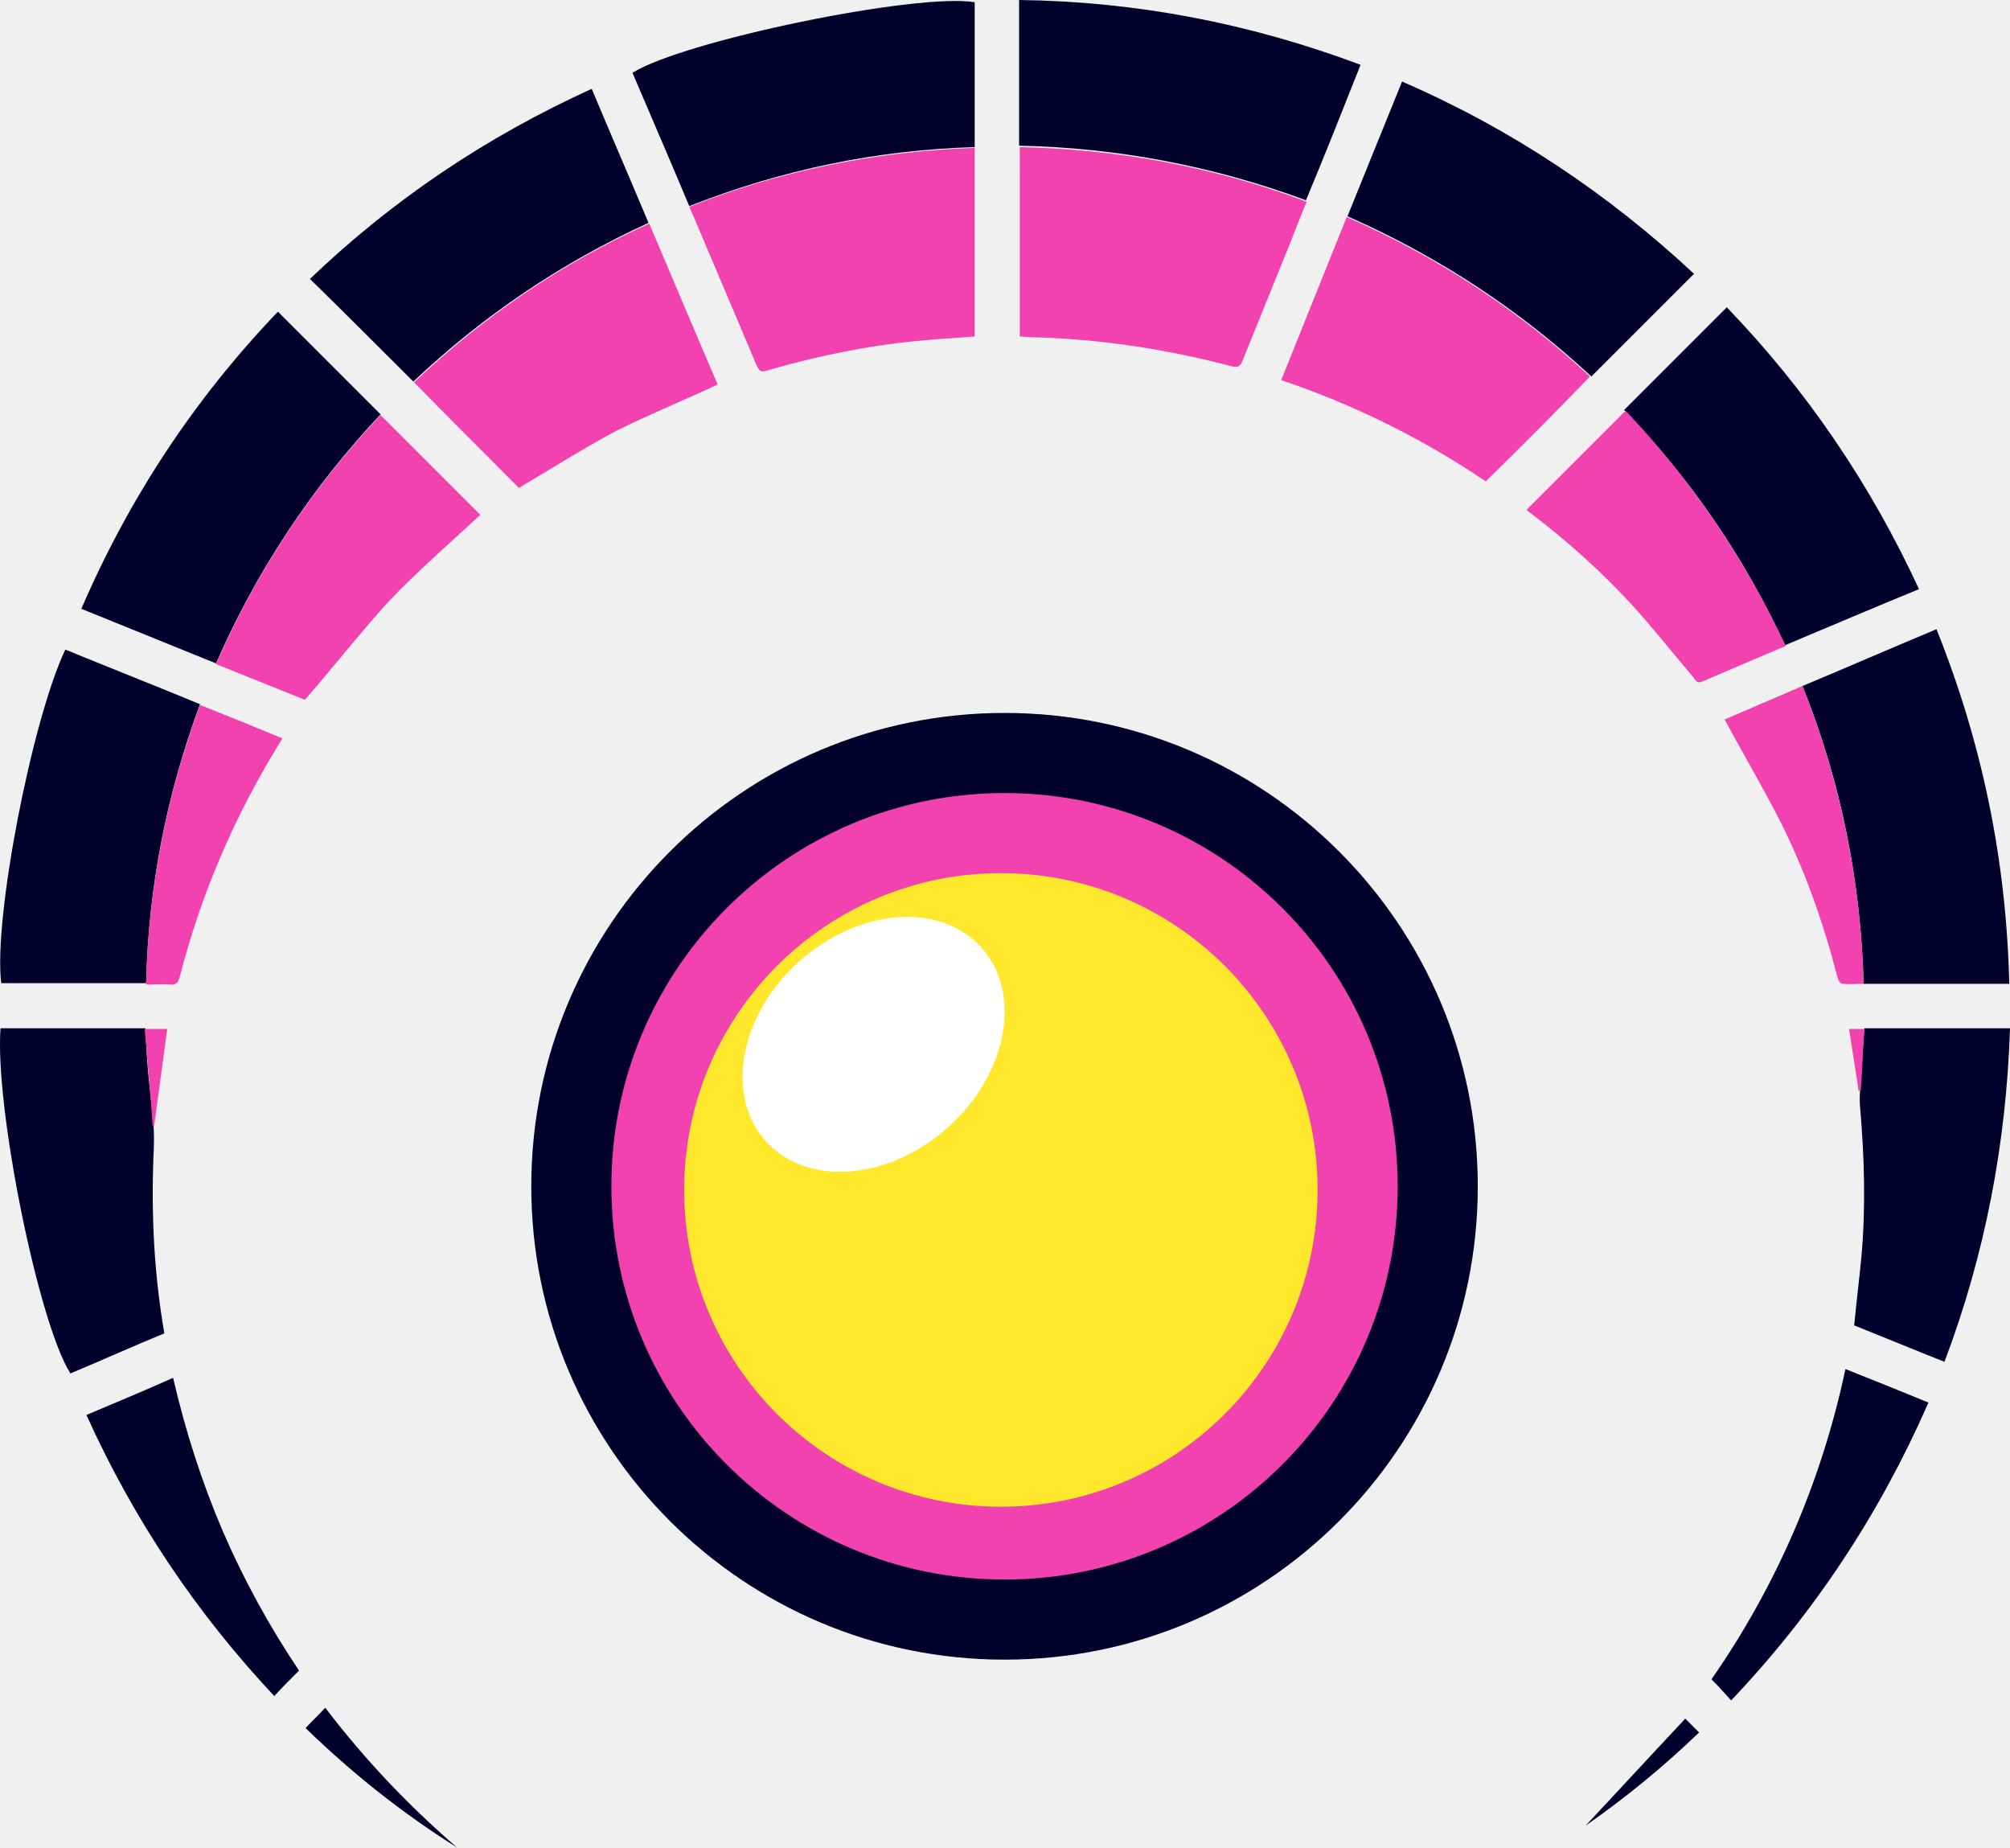
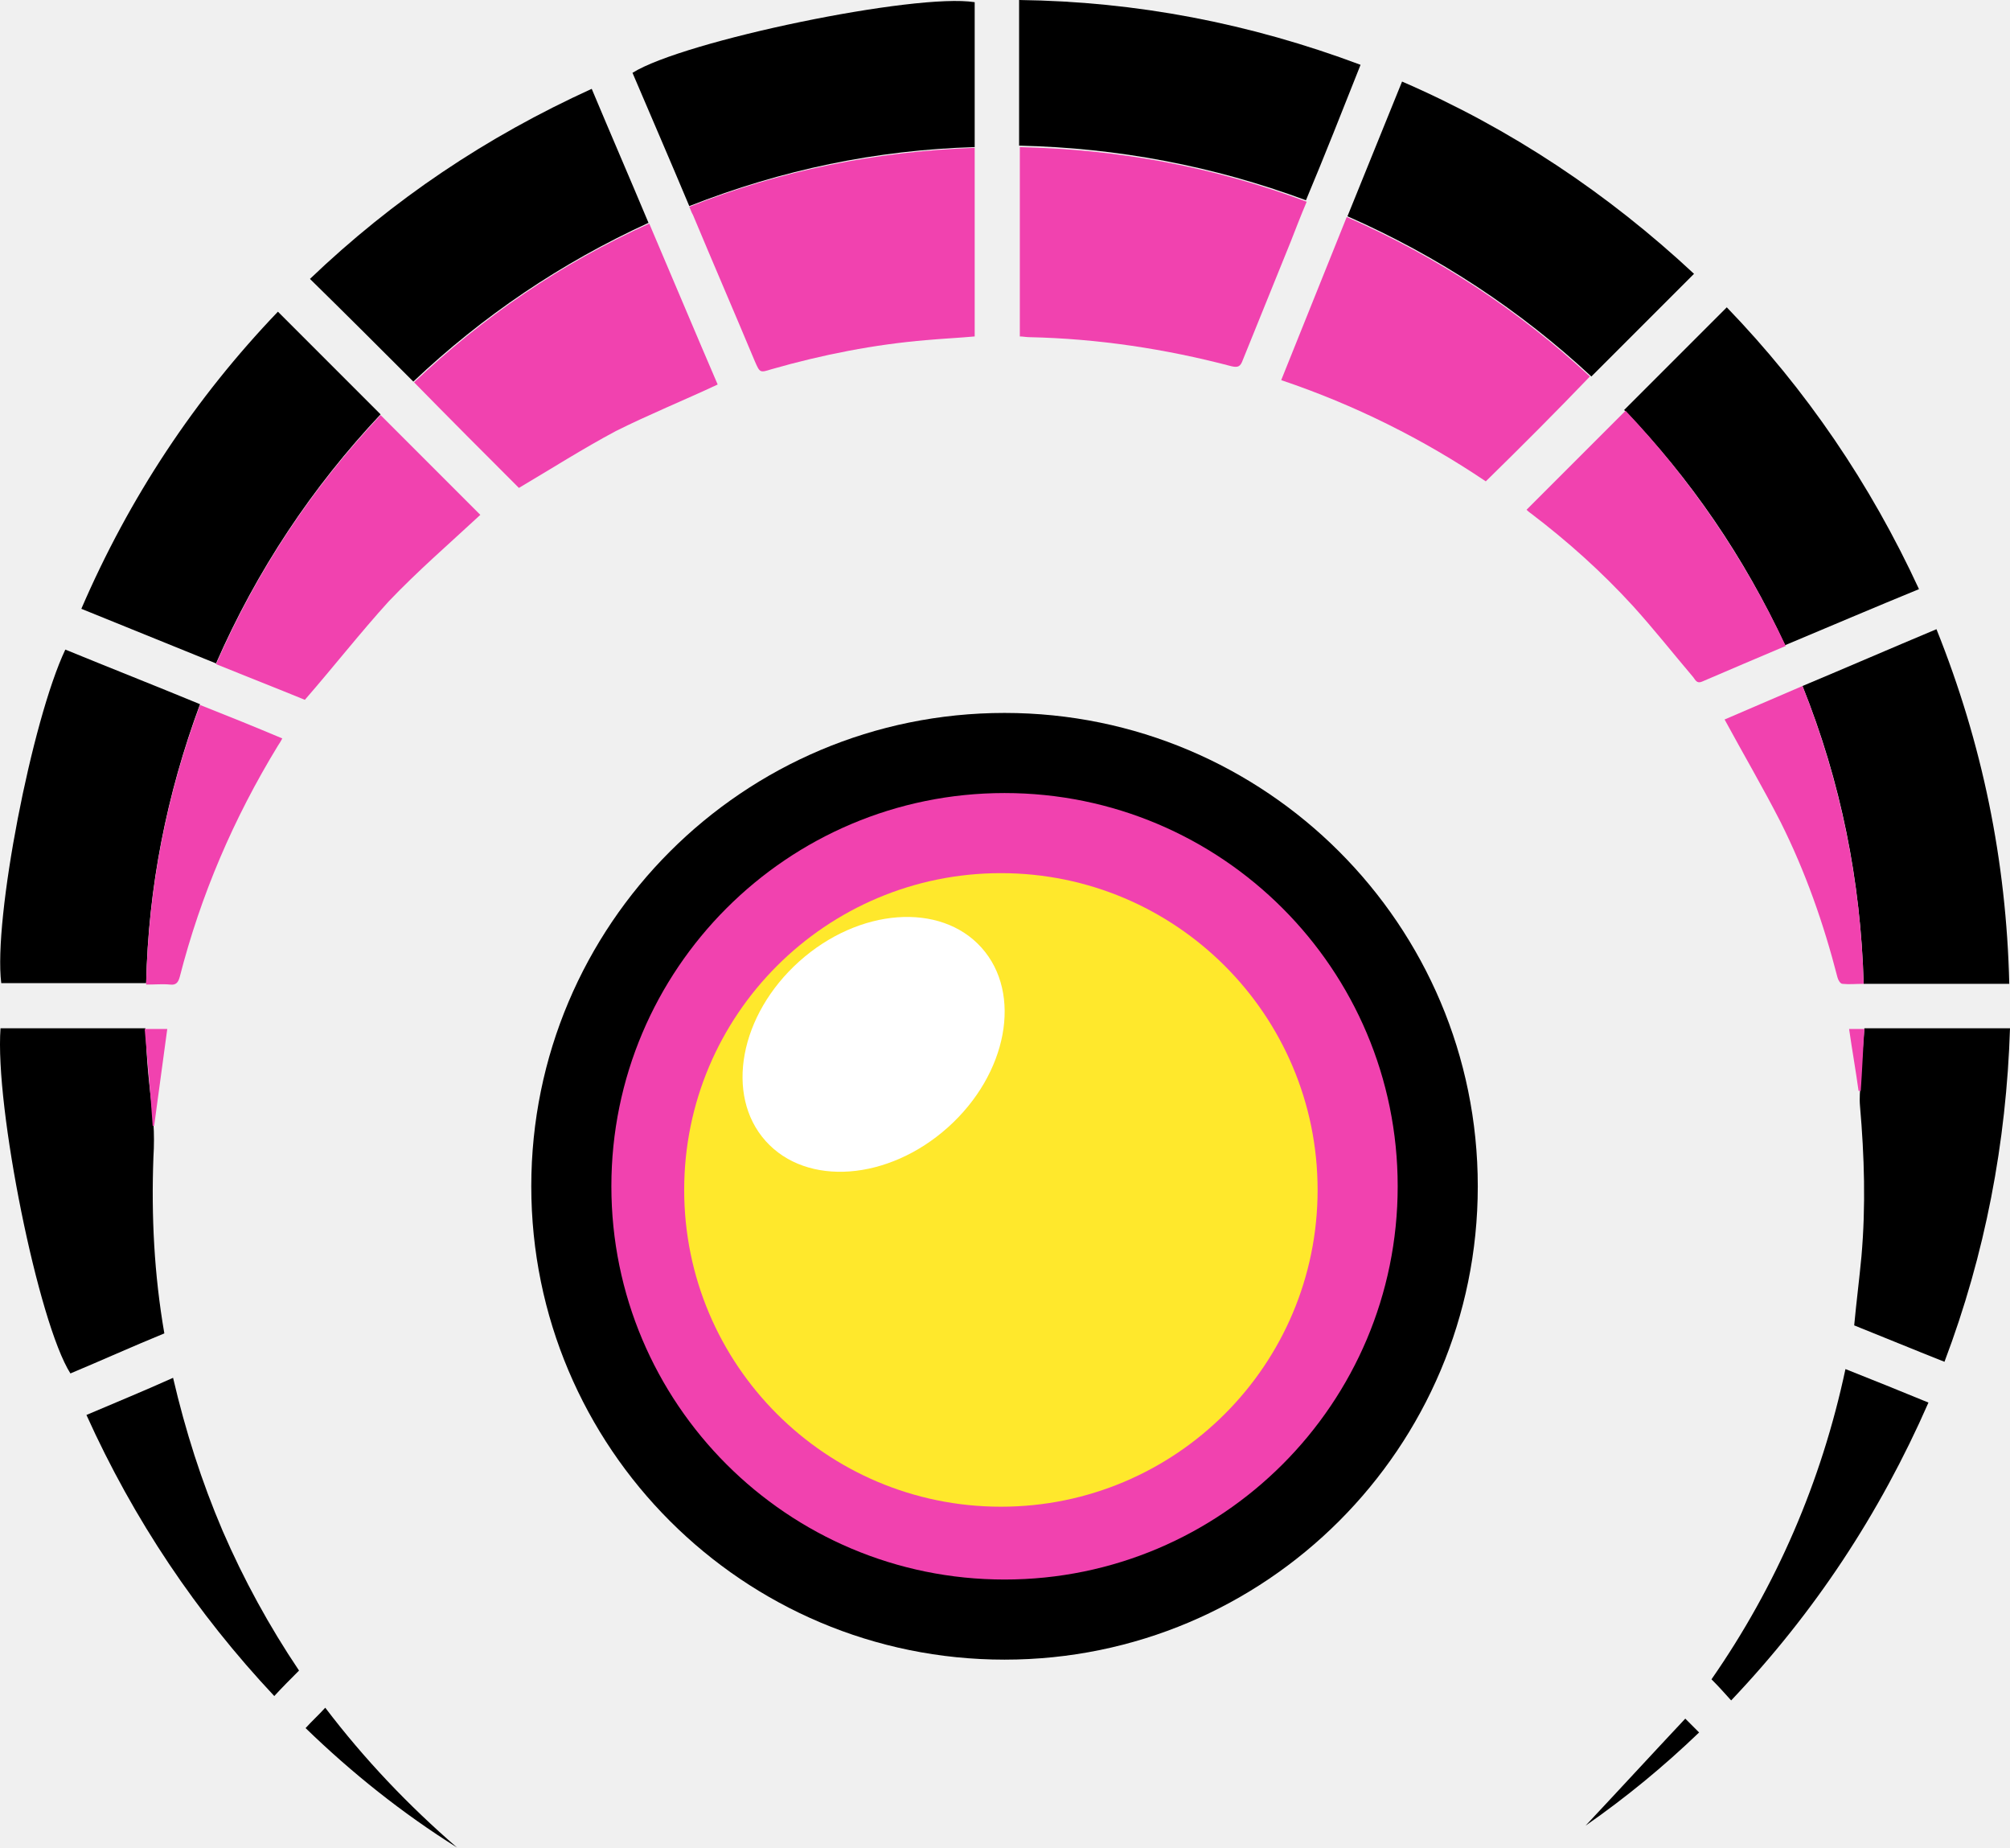
<svg xmlns="http://www.w3.org/2000/svg" version="1.1" id="Livello_1" x="0" y="0" xml:space="preserve" width="276.072" height="253.7">
  <defs id="defs40" />
  <style type="text/css" id="style2">.st1{fill:#b572ff}.st2{fill:#68ffaa}</style>
  <g id="g14" transform="translate(-1162.028 -262.1)">
-     <circle class="st1" cx="1300" cy="425" r="65" id="circle6" style="fill:#00002b;fill-opacity:1" />
+     <circle class="st1" cx="1300" cy="425" r="65" id="circle6" style="fill:#000000;fill-opacity:1" />
    <circle class="st2" cx="1300" cy="425" r="54" id="circle8" style="fill:#f142af;fill-opacity:1" />
    <circle cx="1299.5" cy="425.5" r="43.5" id="circle10" fill="#1a1a1a" style="fill:#ffe82c;fill-opacity:1" />
    <ellipse transform="rotate(-41.834 1282.023 405.484)" cx="1282" cy="405.5" rx="19.9" ry="15.3" id="ellipse12" fill="#fff" />
  </g>
  <g id="g72" transform="translate(-1162.028 -262.1)">
    <g id="g46">
      <g id="g44">
-         <path class="st1" d="M1428 348.5c6.3 15.7 9.6 31.8 10 48.7h-20c-.4-14.1-3.1-27.7-8.4-40.9 6.2-2.6 12.2-5.2 18.4-7.8z" id="path16" style="fill:#00002b;fill-opacity:1" />
-         <path class="st1" d="M1200.2 304.9l14.1 14.1c-9.4 10-17 21.4-22.6 34.2-6.2-2.5-12.3-5-18.5-7.5 6.6-15.3 15.6-28.9 27-40.8z" id="path18" style="fill:#00002b;fill-opacity:1" />
-         <path class="st1" d="M1394.7 299.7l-14.1 14.1c-9.8-9.1-21-16.5-33.5-22 2.5-6.2 5-12.3 7.5-18.5 15 6.5 28.3 15.4 40.1 26.4z" id="path20" style="fill:#00002b;fill-opacity:1" />
-         <path class="st1" d="M1256.7 290.4c-2.6-6.2-5.2-12.2-7.8-18.3 7-4.4 38.9-11 47-9.7v19.9c-13.5.4-26.5 3.1-39.2 8.1z" id="path22" fill="#b572fd" fill-opacity="1" style="fill:#00002b;fill-opacity:1" />
-         <path class="st1" d="M1341.4 289.6c-12.7-4.7-25.8-7.2-39.4-7.5v-20c16.1.2 31.7 3.2 46.9 8.9-2.5 6.3-4.9 12.4-7.5 18.6z" id="path24" style="fill:#00002b;fill-opacity:1" />
-         <path class="st1" d="M1407.2 350.7c-5.6-12.1-13-22.9-22.1-32.3l14.1-14.1c10.9 11.3 19.7 24.2 26.4 38.7-6.1 2.5-12.2 5.1-18.4 7.7z" id="path26" style="fill:#00002b;fill-opacity:1" />
-         <path class="st1" d="M1171 351.3c6.1 2.5 12.2 4.9 18.5 7.5-4.6 12.4-7.1 25.1-7.4 38.3h-19.9c-1.1-8.8 4.2-36.1 8.8-45.8z" id="path28" style="fill:#00002b;fill-opacity:1" />
-         <path class="st1" d="M1243.3 274.3c2.6 6.2 5.2 12.2 7.8 18.4-12 5.5-22.8 12.8-32.3 21.8-4.7-4.7-9.3-9.3-14.2-14.1 11.4-10.9 24.2-19.5 38.7-26.1z" id="path30" style="fill:#00002b;fill-opacity:1" />
-         <path class="st1" d="M1184.6 445.2c-4.4 1.8-8.6 3.7-12.9 5.5-4.4-6.9-10.4-36.6-9.6-47.4h19.9c.1 2.1.2 4.2.4 6.3.2 2.2.5 4.4.7 6.7.1 1.5.1 3.1 0 4.7-.3 8.1.1 16.1 1.5 24.2z" id="path32" style="fill:#00002b;fill-opacity:1" />
-         <path class="st1" d="M1429.1 449.1c-4.3-1.7-8.4-3.4-12.4-5 .3-3.2.7-6.3 1-9.5.6-6.9.4-13.7-.2-20.6-.1-1.1 0-2.2.1-3.3.1-2.4.3-4.9.5-7.4h20c-.5 15.7-3.4 31-9 45.8z" id="path34" style="fill:#00002b;fill-opacity:1" />
-         <path class="st1" d="M1203.1 491.5c-1.2 1.2-2.3 2.3-3.4 3.5-10.7-11.4-19.3-24.2-25.8-38.6 4-1.7 7.9-3.3 11.9-5.1 1.7 7.3 3.9 14.2 6.8 21 2.9 6.7 6.4 13.1 10.5 19.2z" id="path36" style="fill:#00002b;fill-opacity:1" />
-         <path class="st1" d="M1399.8 495.6c-.9-1-1.7-1.9-2.7-2.9 8.9-12.8 15.1-27.1 18.4-42.6 3.8 1.5 7.5 3 11.4 4.6-6.7 15.3-15.7 28.9-27.1 40.9z" id="path38" style="fill:#00002b;fill-opacity:1" />
-         <path class="st1" d="M1204 499.4c.9-1 1.8-1.8 2.7-2.8 5.4 7.1 11.4 13.4 18.1 19.2-7.5-4.7-14.4-10.2-20.8-16.4z" id="path40" style="fill:#00002b;fill-opacity:1" />
-         <path class="st1" d="M1379.8 512.8c4.6-4.9 9.1-9.8 13.7-14.7l1.9 1.9c-4.9 4.7-10 8.9-15.6 12.8z" id="path42" style="fill:#00002b;fill-opacity:1" />
+         <path class="st1" d="M1428 348.5c6.3 15.7 9.6 31.8 10 48.7h-20c-.4-14.1-3.1-27.7-8.4-40.9 6.2-2.6 12.2-5.2 18.4-7.8z" id="path16" style="fill:#000000;fill-opacity:1" />
+         <path class="st1" d="M1200.2 304.9l14.1 14.1c-9.4 10-17 21.4-22.6 34.2-6.2-2.5-12.3-5-18.5-7.5 6.6-15.3 15.6-28.9 27-40.8z" id="path18" style="fill:#000000;fill-opacity:1" />
+         <path class="st1" d="M1394.7 299.7l-14.1 14.1c-9.8-9.1-21-16.5-33.5-22 2.5-6.2 5-12.3 7.5-18.5 15 6.5 28.3 15.4 40.1 26.4z" id="path20" style="fill:#000000;fill-opacity:1" />
+         <path class="st1" d="M1256.7 290.4c-2.6-6.2-5.2-12.2-7.8-18.3 7-4.4 38.9-11 47-9.7v19.9c-13.5.4-26.5 3.1-39.2 8.1z" id="path22" fill="#b572fd" fill-opacity="1" style="fill:#000000;fill-opacity:1" />
+         <path class="st1" d="M1341.4 289.6c-12.7-4.7-25.8-7.2-39.4-7.5v-20c16.1.2 31.7 3.2 46.9 8.9-2.5 6.3-4.9 12.4-7.5 18.6z" id="path24" style="fill:#000000;fill-opacity:1" />
+         <path class="st1" d="M1407.2 350.7c-5.6-12.1-13-22.9-22.1-32.3l14.1-14.1c10.9 11.3 19.7 24.2 26.4 38.7-6.1 2.5-12.2 5.1-18.4 7.7z" id="path26" style="fill:#000000;fill-opacity:1" />
+         <path class="st1" d="M1171 351.3c6.1 2.5 12.2 4.9 18.5 7.5-4.6 12.4-7.1 25.1-7.4 38.3h-19.9c-1.1-8.8 4.2-36.1 8.8-45.8z" id="path28" style="fill:#000000;fill-opacity:1" />
+         <path class="st1" d="M1243.3 274.3c2.6 6.2 5.2 12.2 7.8 18.4-12 5.5-22.8 12.8-32.3 21.8-4.7-4.7-9.3-9.3-14.2-14.1 11.4-10.9 24.2-19.5 38.7-26.1z" id="path30" style="fill:#000000;fill-opacity:1" />
+         <path class="st1" d="M1184.6 445.2c-4.4 1.8-8.6 3.7-12.9 5.5-4.4-6.9-10.4-36.6-9.6-47.4h19.9c.1 2.1.2 4.2.4 6.3.2 2.2.5 4.4.7 6.7.1 1.5.1 3.1 0 4.7-.3 8.1.1 16.1 1.5 24.2z" id="path32" style="fill:#000000;fill-opacity:1" />
+         <path class="st1" d="M1429.1 449.1c-4.3-1.7-8.4-3.4-12.4-5 .3-3.2.7-6.3 1-9.5.6-6.9.4-13.7-.2-20.6-.1-1.1 0-2.2.1-3.3.1-2.4.3-4.9.5-7.4h20c-.5 15.7-3.4 31-9 45.8z" id="path34" style="fill:#000000;fill-opacity:1" />
+         <path class="st1" d="M1203.1 491.5c-1.2 1.2-2.3 2.3-3.4 3.5-10.7-11.4-19.3-24.2-25.8-38.6 4-1.7 7.9-3.3 11.9-5.1 1.7 7.3 3.9 14.2 6.8 21 2.9 6.7 6.4 13.1 10.5 19.2z" id="path36" style="fill:#000000;fill-opacity:1" />
+         <path class="st1" d="M1399.8 495.6c-.9-1-1.7-1.9-2.7-2.9 8.9-12.8 15.1-27.1 18.4-42.6 3.8 1.5 7.5 3 11.4 4.6-6.7 15.3-15.7 28.9-27.1 40.9z" id="path38" style="fill:#000000;fill-opacity:1" />
+         <path class="st1" d="M1204 499.4c.9-1 1.8-1.8 2.7-2.8 5.4 7.1 11.4 13.4 18.1 19.2-7.5-4.7-14.4-10.2-20.8-16.4z" id="path40" style="fill:#000000;fill-opacity:1" />
+         <path class="st1" d="M1379.8 512.8c4.6-4.9 9.1-9.8 13.7-14.7l1.9 1.9c-4.9 4.7-10 8.9-15.6 12.8z" id="path42" style="fill:#000000;fill-opacity:1" />
      </g>
    </g>
    <g id="g70">
      <g id="g68">
        <path class="st2" d="M1302.1 282.3c13.6.3 26.6 2.7 39.4 7.5-.8 1.9-1.5 3.7-2.2 5.5-2.2 5.4-4.4 10.9-6.6 16.3-.3.8-.6 1-1.5.8-9.1-2.4-18.4-3.8-27.8-4-.4 0-.9-.1-1.3-.1v-26z" id="path48" style="fill:#f142af;fill-opacity:1" />
        <path class="st2" d="M1256.7 290.5c12.6-5 25.6-7.6 39.2-8.1v25.9c-2.2.2-4.4.3-6.6.5-7.2.6-14.3 2-21.3 4-1.6.5-1.6.5-2.3-1.1-2.8-6.7-5.7-13.4-8.5-20.1-.2-.3-.3-.7-.5-1.1z" id="path50" style="fill:#f142af;fill-opacity:1" />
        <path class="st2" d="M1366.1 328.2c-8.6-5.8-18-10.5-28.1-13.9 3-7.5 6-14.9 9-22.4 12.5 5.5 23.6 12.8 33.4 21.9-4.7 4.9-9.4 9.6-14.3 14.4z" id="path52" style="fill:#f142af;fill-opacity:1" />
        <path class="st2" d="M1233.3 329.1c-4.7-4.7-9.6-9.6-14.4-14.5 9.5-9 20.2-16.3 32.3-21.8 3.2 7.5 6.3 14.9 9.4 22.1-4.7 2.2-9.4 4.1-14 6.4-4.5 2.4-8.9 5.2-13.3 7.8z" id="path54" style="fill:#f142af;fill-opacity:1" />
        <path class="st2" d="M1203.9 358.2c-3.9-1.6-8-3.2-12.2-4.9 5.6-12.8 13.1-24.1 22.6-34.2l13.7 13.7c-4.2 3.9-8.6 7.7-12.6 11.9-3.9 4.3-7.5 8.9-11.5 13.5z" id="path56" style="fill:#f142af;fill-opacity:1" />
        <path class="st2" d="M1407.3 350.8c-4 1.7-7.8 3.3-11.5 4.9-.7.3-.9-.2-1.2-.6-2.8-3.3-5.4-6.6-8.3-9.8-4.3-4.7-9-8.9-14-12.7-.3-.2-.5-.4-.6-.5l13.6-13.6c8.9 9.4 16.3 20.2 22 32.3z" id="path58" style="fill:#f142af;fill-opacity:1" />
        <path class="st2" d="M1182.1 397.3c.3-13.3 2.8-26 7.4-38.4 3.8 1.5 7.5 3 11.3 4.6-.2.4-.4.7-.6 1-6.1 10-10.6 20.5-13.5 31.8-.2.7-.5 1.1-1.3 1-1-.1-2.1 0-3.3 0z" id="path60" style="fill:#f142af;fill-opacity:1" />
        <path class="st2" d="M1398.9 360.9c3.5-1.5 7-3 10.7-4.6 5.2 13.1 8 26.7 8.4 40.9-1.1 0-2 .1-2.9 0-.3 0-.6-.5-.7-.9-1.9-7.4-4.4-14.5-7.8-21.3-2.4-4.7-5.1-9.3-7.7-14.1z" id="path62" style="fill:#f142af;fill-opacity:1" />
        <path class="st2" d="M1181.9 403.4h3.1c-.6 4.5-1.2 8.9-1.8 13.3h-.2c-.3-4.4-.7-8.8-1.1-13.3z" id="path64" style="fill:#f142af;fill-opacity:1" />
        <path class="st2" d="M1416 403.4h2.1c-.2 2.9-.3 5.7-.5 8.5h-.3c-.4-2.9-.9-5.7-1.3-8.5z" id="path66" style="fill:#f142af;fill-opacity:1" />
      </g>
    </g>
  </g>
</svg>
